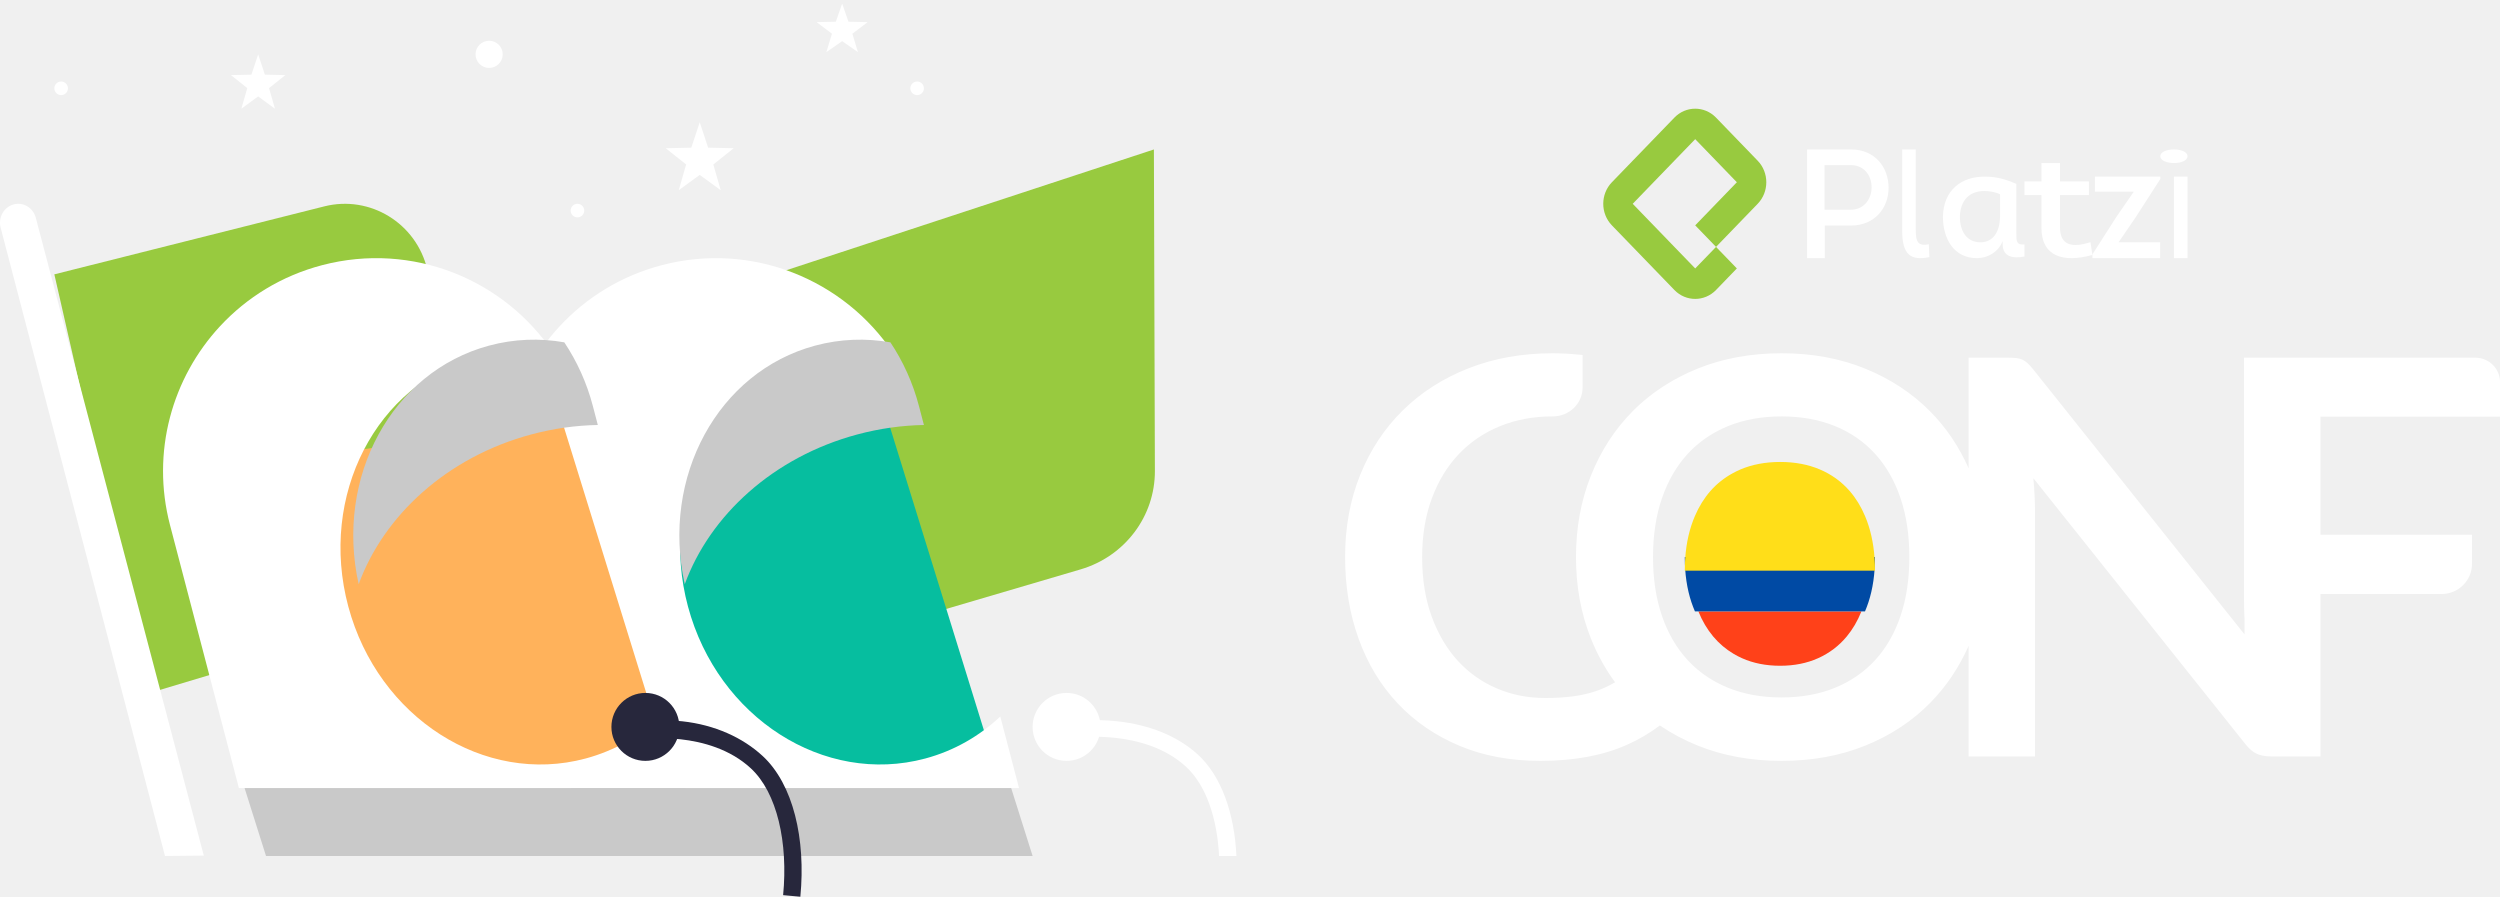
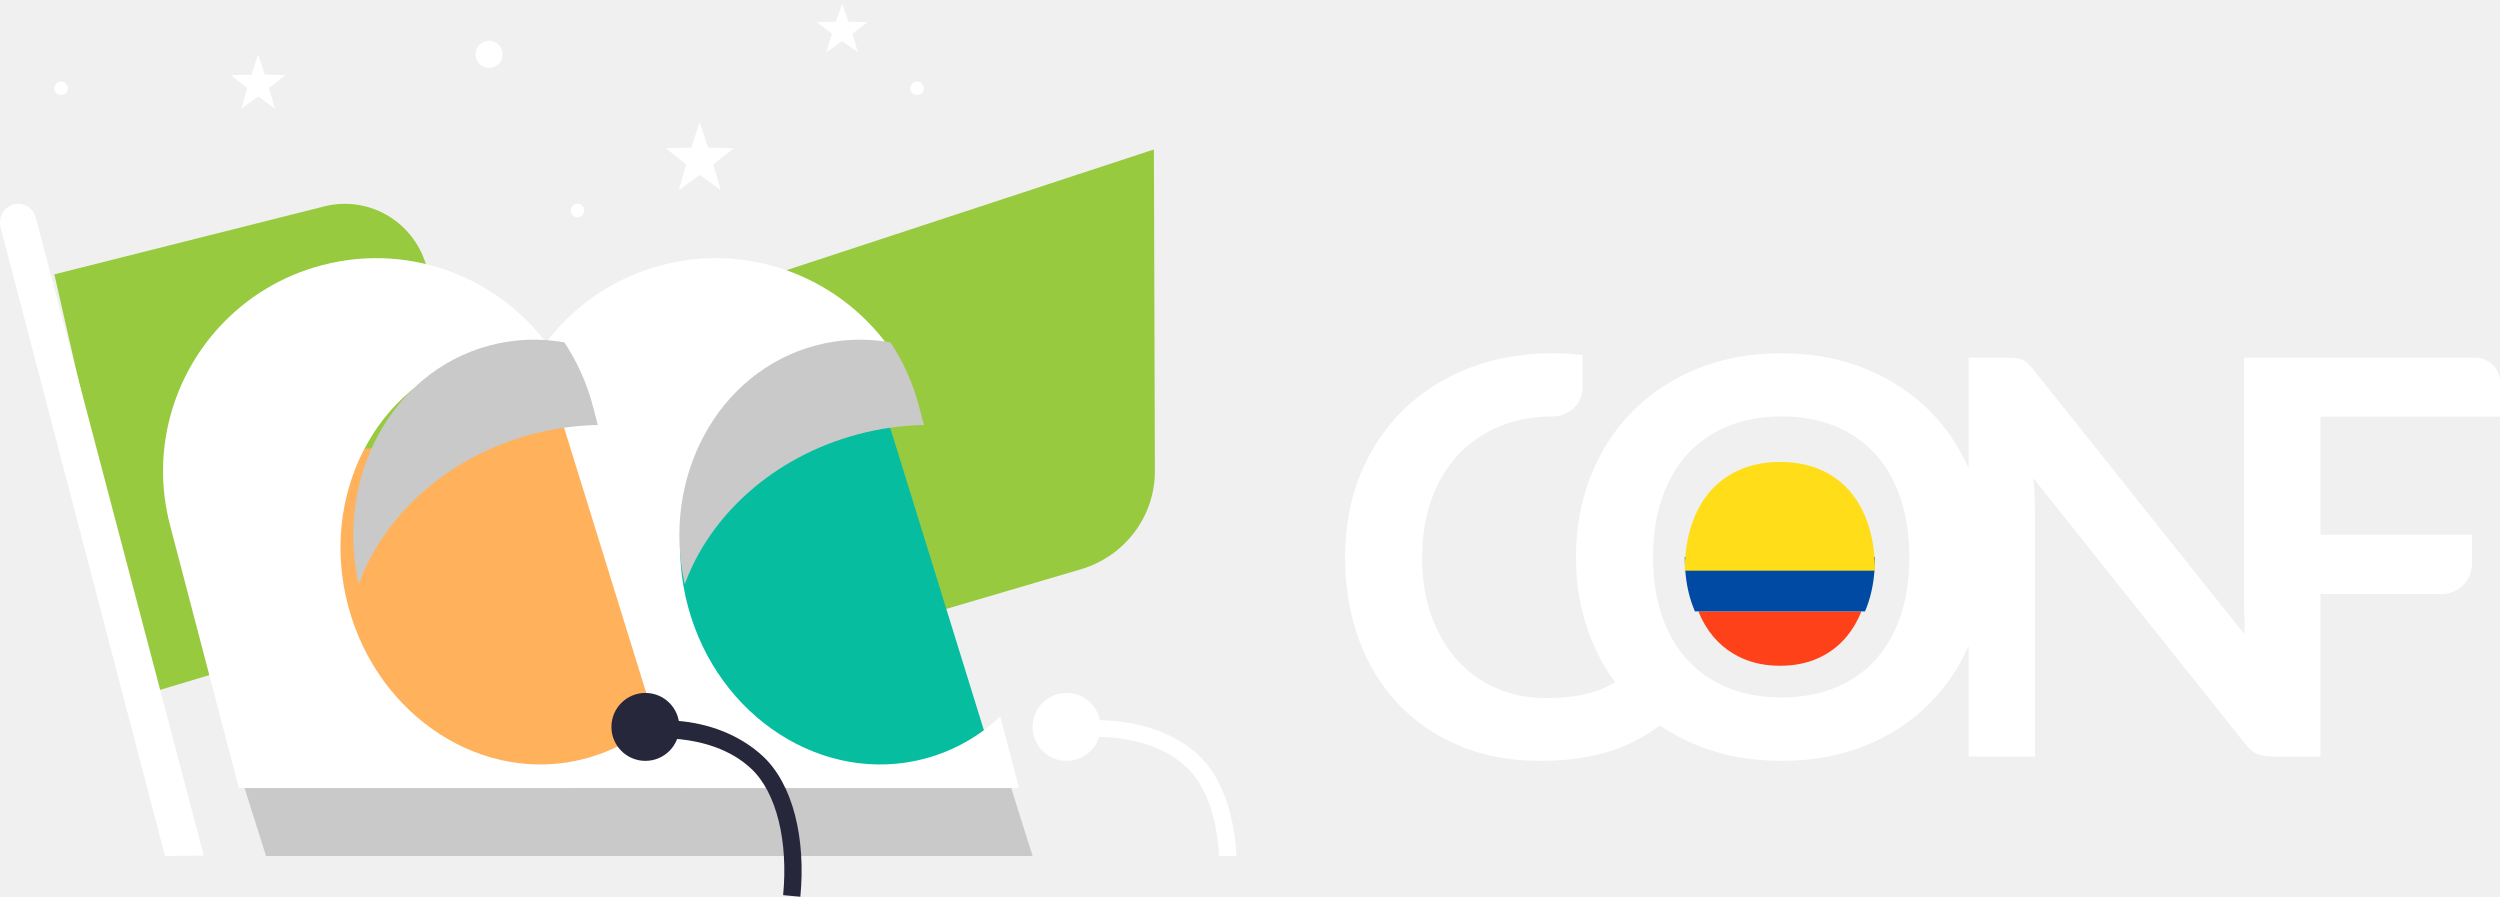
<svg xmlns="http://www.w3.org/2000/svg" xmlns:xlink="http://www.w3.org/1999/xlink" width="184px" height="66px" viewBox="0 0 184 66" version="1.1">
  <defs>
    <polygon id="path-1" points="0.105 0.264 3.86 0.264 3.86 3.835 0.105 3.835" />
    <polygon id="path-3" points="0 66 184 66 184 1 0 1" />
  </defs>
  <g id="Page-1" stroke="none" stroke-width="1" fill="none" fill-rule="evenodd">
    <g id="/-attendants/:id" transform="translate(-453, -511)">
      <g id="tab-persona" transform="translate(339, 502)">
        <g id="Group-69" transform="translate(114, 9)">
          <path d="M4,20.192 L23.87,15.189 C27.235,14.342 30.638,16.427 31.447,19.83 L37,43.203 L11.029,51 L4,20.192 Z" id="Fill-1" fill="#98CA3F" />
          <path d="M28,29.704 L35.055,55 L79.533,41.906 C82.786,40.949 85.01,38.003 85,34.666 L84.927,11 L28,29.704 Z" id="Fill-3" fill="#98CA3F" />
          <path d="M15,62.972 L2.634,16.026 C2.44,15.286 1.705,14.848 0.991,15.048 C0.276,15.249 -0.147,16.014 0.047,16.756 L12.144,63 L15,62.972 Z" id="Fill-5" fill="#FFFFFF" />
          <polygon id="Fill-7" fill="#06BE9F" points="65.369 31 49.554 33.231 42 34.297 47.866 57 58.454 57 64.177 57 73 55.634" />
          <path d="M73.621,52.734 C72.091,54.175 70.226,55.255 68.102,55.826 C60.654,57.827 52.834,52.823 50.637,44.647 C48.44,36.473 52.696,28.223 60.144,26.222 C62.015,25.719 63.908,25.659 65.731,25.979 C62.122,20.57 55.357,17.775 48.712,19.515 C45.719,20.299 43.156,21.896 41.197,24.007 C37.673,27.806 36.105,33.269 37.515,38.652 L42.583,58 L49.829,58 L75,58 L73.621,52.734 Z" id="Fill-9" fill="#FFFFFF" />
          <polygon id="Fill-11" fill="#C9C9C9" points="76 63 43.578 63 42 58 74.422 58" />
          <path d="M63.09,31.978 C64.74,31.535 66.389,31.308 68,31.279 L67.636,29.889 C67.186,28.17 66.466,26.596 65.533,25.196 C63.727,24.878 61.85,24.938 59.995,25.437 C52.83,27.364 48.646,35.13 50.398,43 C52.242,37.944 56.898,33.643 63.09,31.978" id="Fill-13" fill="#C9C9C9" />
          <polygon id="Fill-15" fill="#FFB25B" points="41.369 31 25.554 33.231 18 34.297 23.866 57 34.454 57 40.177 57 49 55.634" />
          <path d="M48.621,52.734 C47.091,54.175 45.226,55.255 43.101,55.826 C35.653,57.827 27.835,52.823 25.637,44.647 C23.44,36.473 27.696,28.223 35.144,26.222 C37.014,25.719 38.908,25.659 40.731,25.979 C37.122,20.57 30.356,17.775 23.712,19.515 L23.712,19.515 C20.719,20.299 18.156,21.896 16.197,24.007 C12.673,27.806 11.105,33.269 12.515,38.652 L17.583,58 L24.829,58 L50,58 L48.621,52.734 Z" id="Fill-17" fill="#FFFFFF" />
          <polygon id="Fill-19" fill="#C9C9C9" points="52 63 19.578 63 18 58 50.422 58" />
          <path d="M39.09,31.978 C40.74,31.535 42.39,31.308 44,31.279 L43.636,29.889 C43.186,28.17 42.466,26.596 41.533,25.196 C39.727,24.878 37.85,24.938 35.996,25.437 C28.83,27.364 24.646,35.13 26.398,43 C28.242,37.944 32.898,33.643 39.09,31.978" id="Fill-21" fill="#C9C9C9" />
          <polygon id="Fill-23" fill="#FFFFFF" points="19 4 19.495 5.495 21 5.528 19.801 6.485 20.236 8 19 7.097 17.764 8 18.199 6.485 17 5.528 18.505 5.495" />
          <polygon id="Fill-25" fill="#FFFFFF" points="51.5 9 52.119 10.868 54 10.91 52.501 12.106 53.045 14 51.5 12.871 49.955 14 50.499 12.106 49 10.91 50.881 10.868" />
          <g id="Group-29" transform="translate(60, 0)">
            <mask id="mask-2" fill="white">
              <use xlink:href="#path-1" />
            </mask>
            <g id="Clip-28" />
            <polygon id="Fill-27" fill="#FFFFFF" mask="url(#mask-2)" points="1.982 0.264 2.447 1.599 3.86 1.628 2.734 2.482 3.143 3.835 1.982 3.029 0.822 3.835 1.231 2.482 0.105 1.628 1.518 1.599" />
          </g>
          <path d="M37,4 C37,4.552 36.552,5 36,5 C35.448,5 35,4.552 35,4 C35,3.448 35.448,3 36,3 C36.552,3 37,3.448 37,4" id="Fill-30" fill="#FFFFFF" />
          <path d="M43,15.5 C43,15.776 42.776,16 42.5,16 C42.224,16 42,15.776 42,15.5 C42,15.224 42.224,15 42.5,15 C42.776,15 43,15.224 43,15.5" id="Fill-32" fill="#FFFFFF" />
          <path d="M5,6.5 C5,6.776 4.776,7 4.5,7 C4.224,7 4,6.776 4,6.5 C4,6.224 4.224,6 4.5,6 C4.776,6 5,6.224 5,6.5" id="Fill-34" fill="#FFFFFF" />
          <path d="M68,6.5 C68,6.776 67.776,7 67.5,7 C67.224,7 67,6.776 67,6.5 C67,6.224 67.224,6 67.5,6 C67.776,6 68,6.224 68,6.5" id="Fill-36" fill="#FFFFFF" />
          <path d="M58.906,66 L57.638,65.883 C58.01,62.037 57.208,58.344 55.254,56.542 C52.183,53.71 47.241,54.403 47.191,54.41 L47,53.095 C47.057,53.087 48.42,52.891 50.215,53.087 C52.62,53.35 54.665,54.289 56.128,55.639 C58.382,57.718 59.317,61.753 58.906,66" id="Fill-38" fill="#27273C" />
          <path d="M50,53.5 C50,54.881 48.881,56 47.5,56 C46.12,56 45,54.881 45,53.5 C45,52.119 46.12,51 47.5,51 C48.881,51 50,52.119 50,53.5" id="Fill-40" fill="#27273C" />
          <path d="M87.267,56.409 C88.765,57.77 89.586,60.223 89.723,63 L91,63 C90.856,59.878 89.899,57.114 88.144,55.519 C86.677,54.187 84.629,53.346 82.22,53.086 C80.422,52.892 79.057,53.086 79,53.094 L79.191,54.305 C79.241,54.298 84.191,53.615 87.267,56.409" id="Fill-42" fill="#FFFFFF" />
          <path d="M81,53.5 C81,54.881 79.88,56 78.5,56 C77.12,56 76,54.881 76,53.5 C76,52.119 77.12,51 78.5,51 C79.88,51 81,52.119 81,53.5" id="Fill-44" fill="#FFFFFF" />
          <path d="M126.094,46.849 C126.526,47.363 127.027,47.787 127.595,48.123 C127.794,48.241 128,48.348 128.214,48.444 C129.045,48.815 129.98,49 131.017,49 C132.053,49 132.985,48.815 133.811,48.444 C134.638,48.074 135.34,47.542 135.917,46.849 C136.356,46.321 136.717,45.705 137,45 L125,45 C125.287,45.705 125.652,46.321 126.094,46.849" id="Fill-46" fill="#FF4119" />
          <path d="M124,41.011 C124,42.242 124.163,43.346 124.489,44.324 C124.568,44.558 124.654,44.783 124.748,45 L137.263,45 C137.356,44.783 137.441,44.558 137.518,44.324 C137.839,43.346 138,42.242 138,41.011 L138,41 L124,41 L124,41.011 Z" id="Fill-48" fill="#004AA4" />
          <path d="M137.518,38.657 C137.444,38.428 137.362,38.208 137.272,37.995 C136.975,37.287 136.596,36.668 136.134,36.136 C135.532,35.445 134.8,34.916 133.938,34.55 C133.075,34.184 132.104,34 131.023,34 C129.941,34 128.967,34.184 128.1,34.55 C127.91,34.631 127.727,34.722 127.548,34.819 C126.917,35.16 126.363,35.597 125.889,36.136 C125.423,36.668 125.04,37.287 124.739,37.995 C124.648,38.208 124.565,38.428 124.489,38.657 C124.164,39.644 124.001,40.758 124,42 L138,42 C137.999,40.758 137.838,39.644 137.518,38.657" id="Fill-50" fill="#FFDE19" />
-           <path d="M123.234,21.343 C124.08,22.219 125.453,22.219 126.3,21.343 L127.832,19.757 L126.3,18.172 L124.767,19.757 L120.168,15 L124.767,10.242 L127.832,13.414 L124.767,16.586 L126.3,18.172 L129.365,15 C130.212,14.124 130.212,12.704 129.365,11.828 L126.3,8.657 C125.453,7.781 124.08,7.781 123.234,8.657 L118.635,13.414 C117.788,14.29 117.788,15.71 118.635,16.586 L123.234,21.343 Z" id="Fill-52" fill="#98CA3F" />
-           <path d="M134.285,12.154 L136.24,12.154 C137.146,12.154 137.749,12.863 137.749,13.789 C137.749,14.714 137.123,15.435 136.24,15.435 L134.285,15.435 L134.285,12.154 Z M134.307,16.6 L136.24,16.6 C137.961,16.6 139,15.32 139,13.823 C139,12.303 137.983,11 136.24,11 L133,11 L133,19 L134.307,19 L134.307,16.6 Z" id="Fill-54" fill="#FFFFFF" />
-           <path d="M142,18.926 L141.963,17.979 C141.194,18.125 141,17.843 141,16.941 L141,11 L140,11 L140,16.953 C140,18.768 140.63,19.196 142,18.926" id="Fill-56" fill="#FFFFFF" />
-           <path d="M146.046,14.059 C146.401,14.059 146.824,14.119 147.203,14.299 L147.203,16.007 C147.168,17.076 146.687,17.834 145.76,17.834 C144.74,17.834 144.248,17.004 144.248,15.946 C144.283,14.696 144.992,14.059 146.046,14.059 M145.496,19 C146.309,19 147.088,18.543 147.397,17.738 L147.397,17.978 C147.397,18.94 148.21,19.036 149,18.879 L149,17.99 C148.393,18.05 148.404,17.714 148.404,17.185 L148.404,13.542 C147.683,13.205 146.927,13.001 146.137,13.001 C144.34,12.965 143.034,14.023 143,15.946 C143,17.581 143.813,19 145.496,19" id="Fill-58" fill="#FFFFFF" />
-           <path d="M150.25,16.75 C150.25,18.913 151.896,19.347 154,18.764 L153.86,17.825 C152.597,18.226 151.615,18.134 151.615,16.727 L151.615,14.358 L153.745,14.358 L153.745,13.351 L151.615,13.351 L151.615,12 L150.25,12 L150.25,13.351 L149,13.351 L149,14.358 L150.25,14.358 L150.25,16.75 Z" id="Fill-60" fill="#FFFFFF" />
-           <polygon id="Fill-62" fill="#FFFFFF" points="158.988 17.83 155.928 17.83 157.147 16.05 159 13.174 159 13 154.187 13 154.187 14.108 157.047 14.108 155.741 16 154 18.727 154 19 158.988 19" />
-           <path d="M160.023,12 C160.512,12 161,11.829 161,11.496 C161,11.171 160.512,11 160.008,11 C159.504,11 159,11.163 159,11.496 C159,11.837 159.52,12 160.023,12" id="Fill-64" fill="#FFFFFF" />
-           <mask id="mask-4" fill="white">
-             <use xlink:href="#path-3" />
-           </mask>
-           <g id="Clip-67" />
-           <polygon id="Fill-66" fill="#FFFFFF" mask="url(#mask-4)" points="160 19 161 19 161 13 160 13" />
          <path d="M139.879,45.334 C139.446,46.613 138.824,47.696 138.013,48.581 C137.202,49.468 136.216,50.148 135.054,50.621 C133.892,51.095 132.583,51.332 131.126,51.332 C129.669,51.332 128.356,51.095 127.188,50.621 C126.886,50.499 126.597,50.362 126.319,50.212 C125.519,49.782 124.815,49.239 124.209,48.581 C123.391,47.696 122.762,46.613 122.322,45.334 C121.882,44.055 121.662,42.611 121.662,41 C121.662,39.39 121.882,37.946 122.322,36.667 C122.762,35.388 123.391,34.302 124.209,33.409 C124.846,32.713 125.593,32.148 126.444,31.707 C126.685,31.582 126.931,31.463 127.188,31.359 C128.356,30.886 129.669,30.648 131.126,30.648 C132.583,30.648 133.892,30.886 135.054,31.359 C136.216,31.833 137.202,32.516 138.013,33.409 C138.824,34.302 139.446,35.388 139.879,36.667 C140.312,37.946 140.528,39.39 140.528,41 C140.528,42.611 140.312,44.055 139.879,45.334 L139.879,45.334 Z M184,28.116 C184,27.127 183.185,26.325 182.18,26.325 L170.046,26.325 L168.486,26.325 L165.196,26.325 L165.191,26.325 L165.159,26.325 L165.159,26.33 L165.159,44.167 C165.159,44.559 165.17,44.982 165.19,45.436 C165.192,45.465 165.195,45.495 165.196,45.524 L165.196,46.691 L154.349,33.086 L149.654,27.198 C149.503,27.009 149.365,26.856 149.242,26.741 C149.118,26.627 148.991,26.538 148.86,26.477 C148.73,26.416 148.582,26.376 148.417,26.355 C148.252,26.335 148.046,26.325 147.798,26.325 L144.891,26.325 L144.891,34.469 C144.183,32.87 143.239,31.47 142.054,30.273 C140.734,28.94 139.147,27.895 137.292,27.137 C135.436,26.38 133.38,26 131.126,26 C128.872,26 126.813,26.376 124.951,27.127 C124.121,27.461 123.347,27.858 122.625,28.309 C121.724,28.871 120.903,29.52 120.167,30.263 C118.841,31.602 117.814,33.189 117.085,35.023 C116.357,36.856 115.992,38.849 115.992,41 C115.992,43.152 116.357,45.145 117.085,46.978 C117.555,48.161 118.151,49.239 118.869,50.216 C118.425,50.478 117.959,50.697 117.465,50.865 C116.949,51.041 116.385,51.169 115.774,51.25 C115.162,51.332 114.478,51.373 113.722,51.373 C112.457,51.373 111.275,51.139 110.176,50.672 C109.076,50.205 108.121,49.532 107.31,48.653 C106.499,47.773 105.856,46.69 105.382,45.405 C104.908,44.119 104.67,42.651 104.67,41 C104.67,39.404 104.908,37.966 105.382,36.687 C105.856,35.408 106.516,34.322 107.361,33.429 C108.207,32.536 109.217,31.85 110.392,31.369 C111.568,30.889 112.856,30.648 114.258,30.648 L114.284,30.648 C115.493,30.65 116.48,29.703 116.48,28.513 L116.48,26.134 L116.48,26.127 C116.406,26.118 116.327,26.115 116.252,26.106 C116.05,26.085 115.845,26.067 115.638,26.052 C115.534,26.045 115.432,26.036 115.326,26.03 C115.261,26.027 115.192,26.027 115.126,26.024 C114.853,26.013 114.581,26 114.299,26 C112.031,26 109.959,26.369 108.083,27.107 C106.207,27.844 104.595,28.876 103.248,30.202 C101.9,31.528 100.856,33.108 100.114,34.941 C99.372,36.775 99,38.795 99,41 C99,43.179 99.333,45.189 100,47.029 C100.667,48.869 101.626,50.452 102.877,51.778 C104.127,53.105 105.636,54.14 107.403,54.884 C109.169,55.629 111.158,56 113.371,56 C115.846,56 117.966,55.608 119.733,54.823 C120.612,54.432 121.423,53.955 122.165,53.393 C123.016,53.972 123.943,54.467 124.951,54.874 C126.813,55.625 128.872,56 131.126,56 C133.38,56 135.436,55.625 137.292,54.874 C139.147,54.123 140.734,53.077 142.054,51.738 C143.239,50.535 144.183,49.132 144.891,47.532 L144.891,55.676 L149.778,55.676 L149.778,37.651 C149.778,37.3 149.767,36.91 149.747,36.484 C149.726,36.058 149.696,35.628 149.654,35.195 L152.261,38.465 L165.242,54.742 C165.517,55.094 165.799,55.338 166.087,55.473 C166.359,55.6 166.7,55.665 167.106,55.672 C167.131,55.673 167.154,55.676 167.18,55.676 L167.961,55.676 L170.046,55.676 L170.784,55.676 L170.784,43.72 L179.693,43.72 C180.933,43.72 181.938,42.73 181.938,41.509 L181.938,39.356 L181.93,39.356 L170.784,39.356 L170.784,30.669 L177.684,30.669 L184,30.669 L184,28.116 Z" id="Fill-68" fill="#FFFFFF" mask="url(#mask-4)" />
        </g>
      </g>
    </g>
  </g>
</svg>
